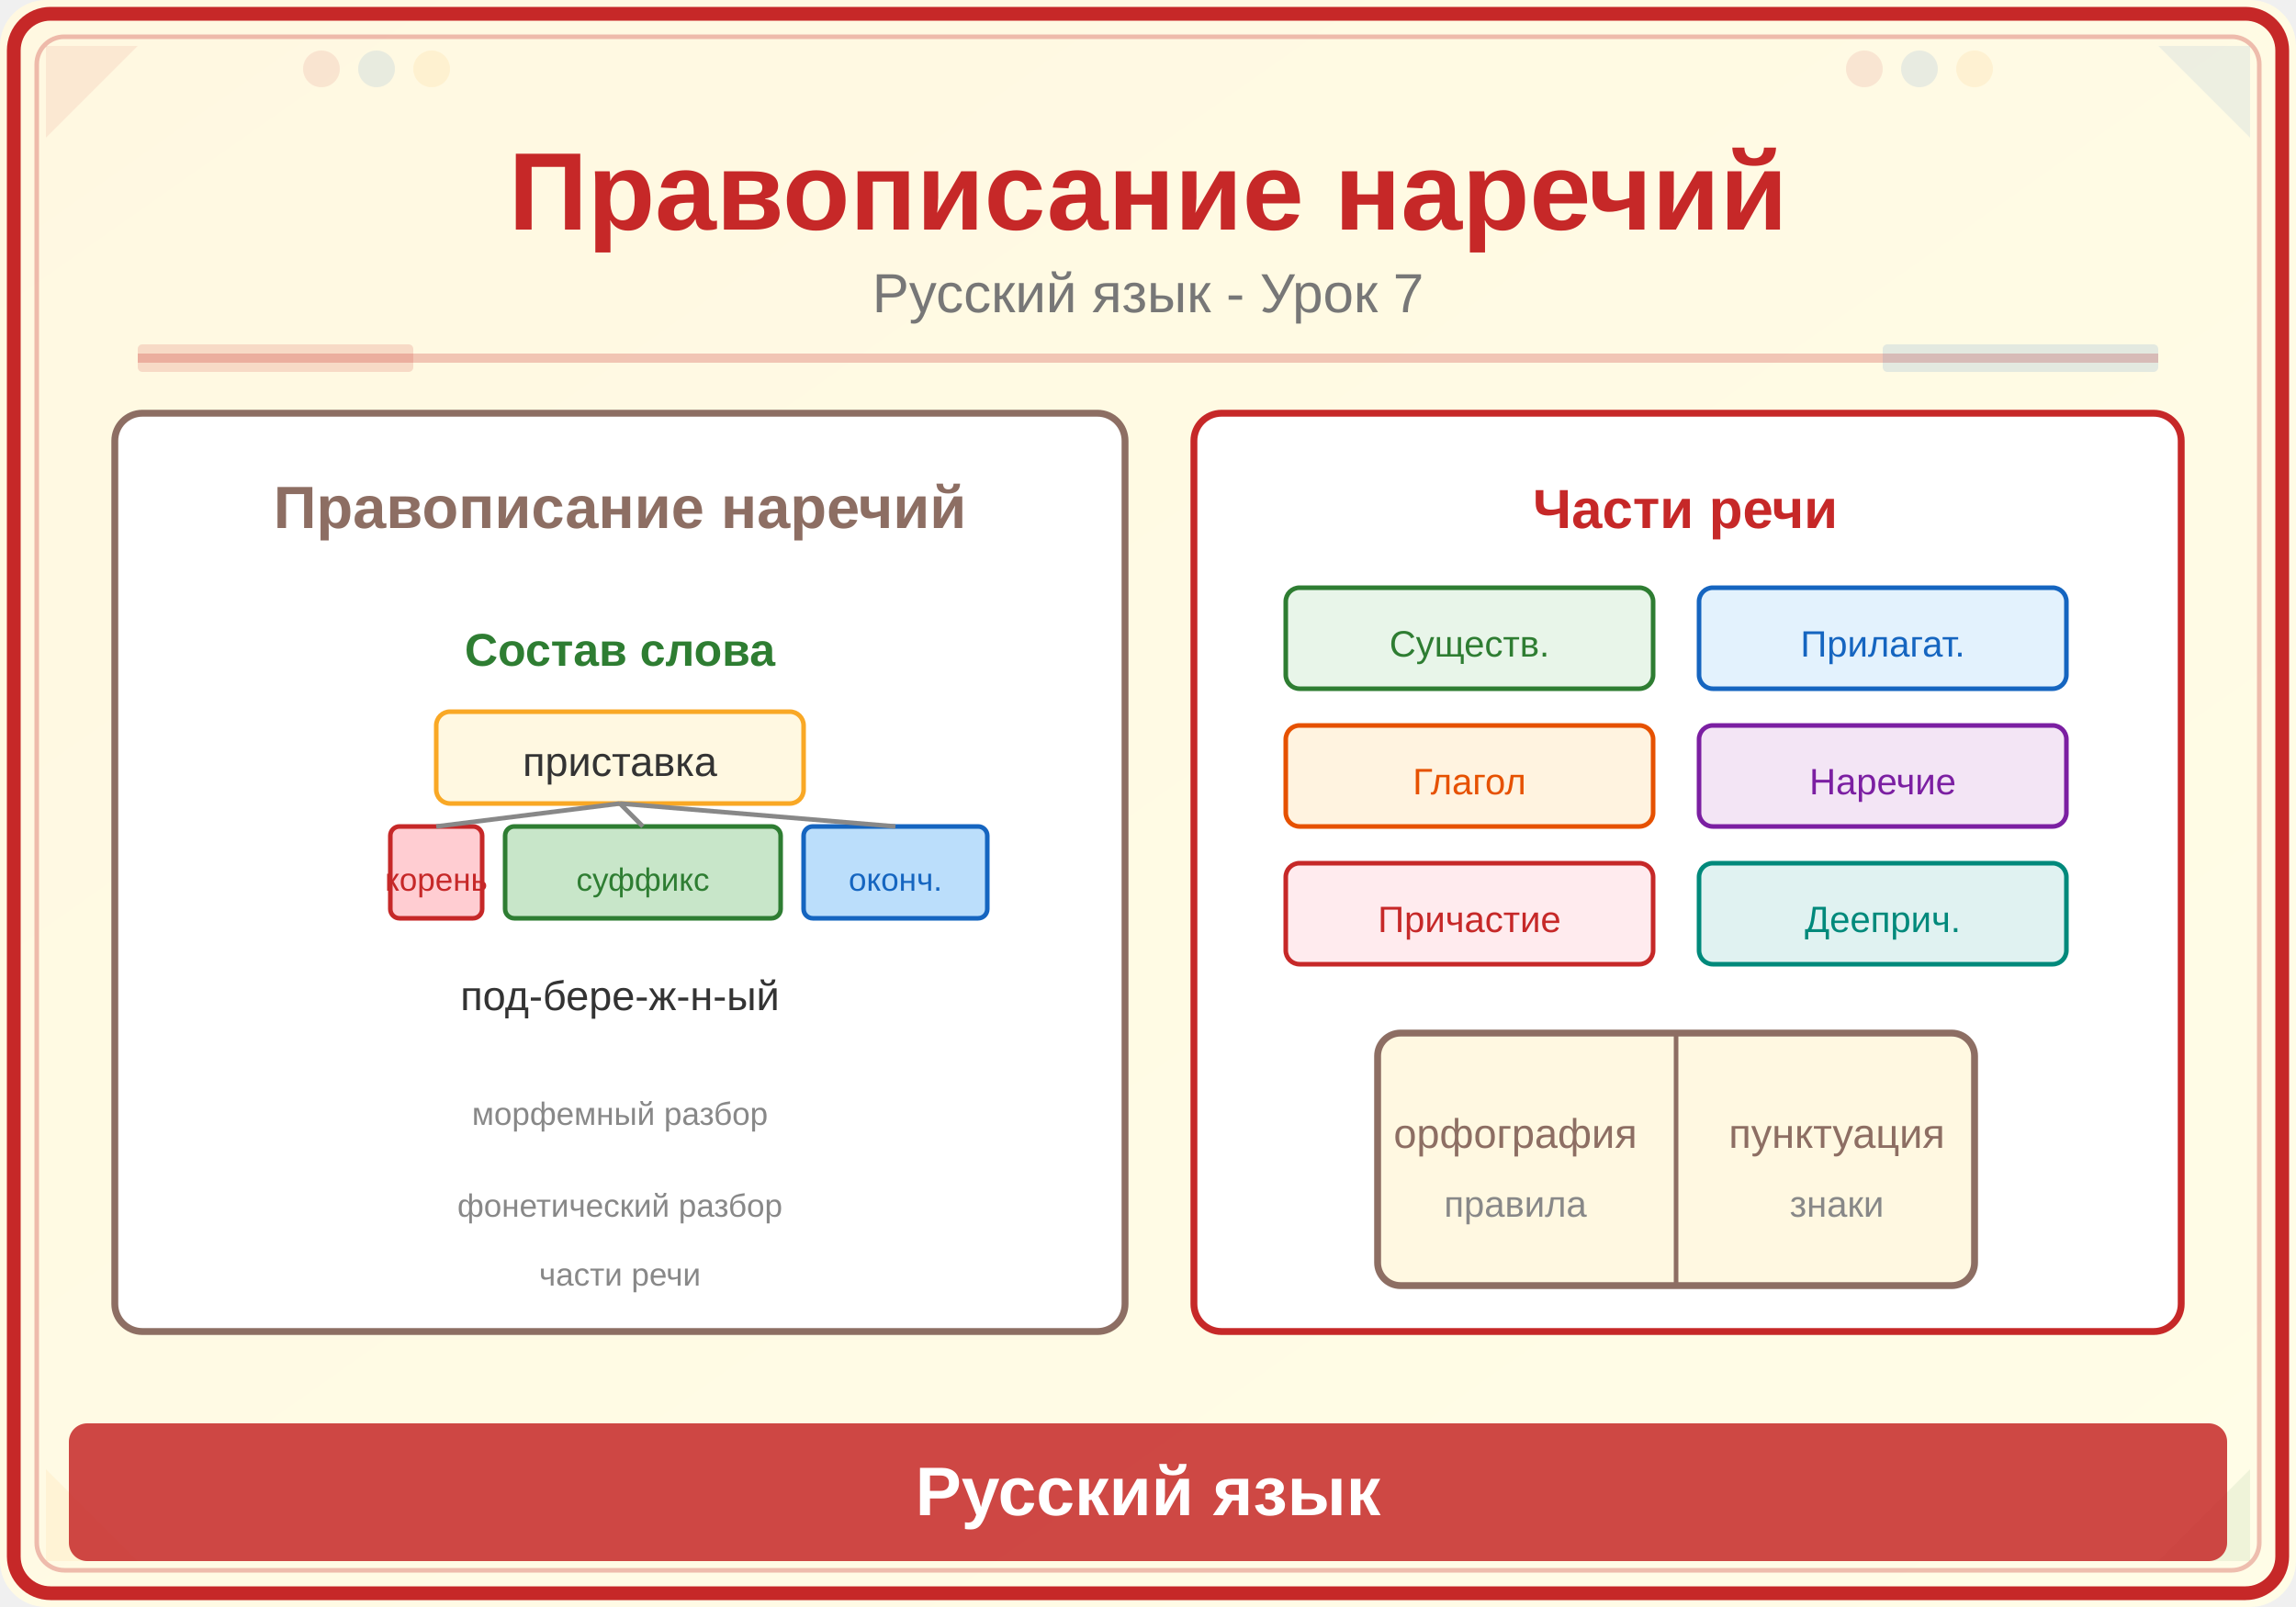
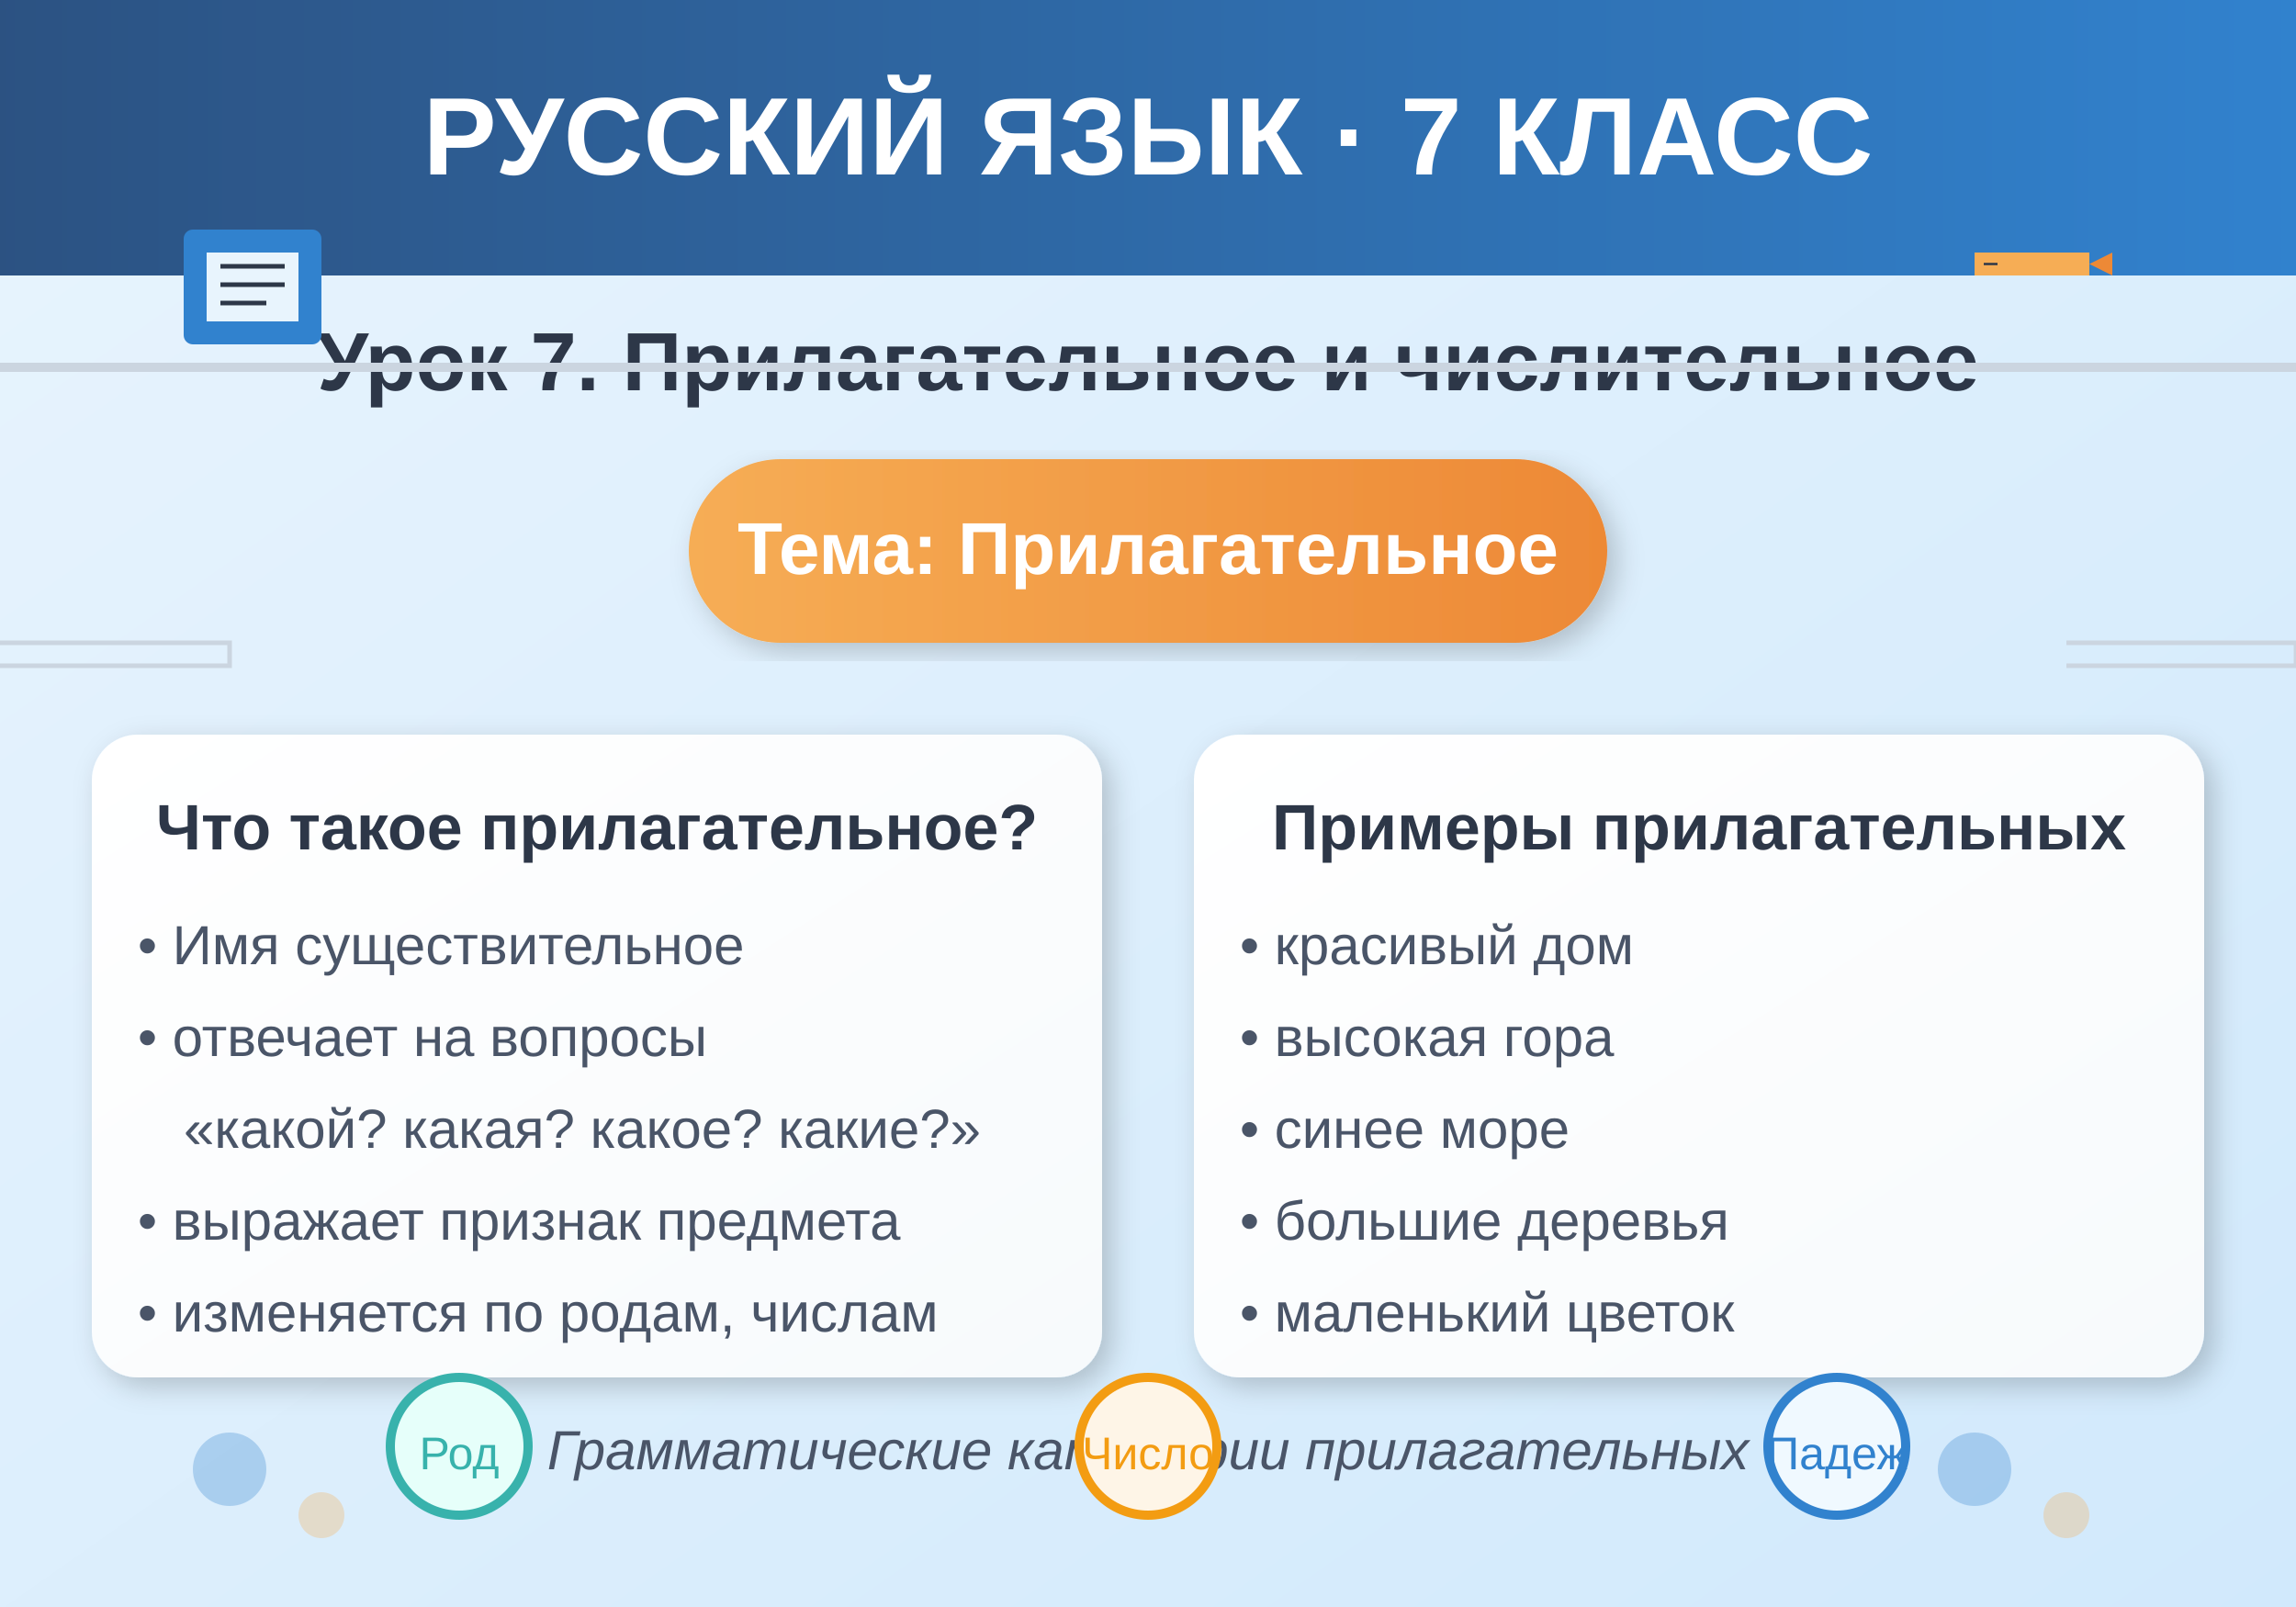
<svg xmlns="http://www.w3.org/2000/svg" viewBox="0 0 500 350">
  <defs>
-     <linearGradient id="bg" x1="0" y1="0" x2="1" y2="1">
-       <stop offset="0%" stop-color="#FFF8E1" />
-       <stop offset="100%" stop-color="#FFFDE7" />
+     <linearGradient id="bgGrad" x1="0%" y1="0%" x2="100%" y2="100%">
+       <stop offset="0%" style="stop-color:#e8f4fd;stop-opacity:1" />
+       <stop offset="100%" style="stop-color:#d1e9fc;stop-opacity:1" />
    </linearGradient>
+     <linearGradient id="headerGrad" x1="0%" y1="0%" x2="100%" y2="0%">
+       <stop offset="0%" style="stop-color:#2c5282;stop-opacity:1" />
+       <stop offset="100%" style="stop-color:#3182ce;stop-opacity:1" />
+     </linearGradient>
+     <linearGradient id="cardGrad" x1="0%" y1="0%" x2="100%" y2="100%">
+       <stop offset="0%" style="stop-color:#ffffff;stop-opacity:1" />
+       <stop offset="100%" style="stop-color:#f7fafc;stop-opacity:1" />
+     </linearGradient>
+     <linearGradient id="highlightGrad" x1="0%" y1="0%" x2="100%" y2="0%">
+       <stop offset="0%" style="stop-color:#f6ad55;stop-opacity:1" />
+       <stop offset="100%" style="stop-color:#ed8936;stop-opacity:1" />
+     </linearGradient>
+     <filter id="shadow">
+       <feDropShadow dx="2" dy="2" stdDeviation="3" flood-opacity="0.2" />
+     </filter>
  </defs>
-   <rect width="500" height="350" fill="url(#bg)" rx="10" />
-   <rect x="3" y="3" width="494" height="344" rx="8" fill="none" stroke="#C62828" stroke-width="3" />
-   <rect x="8" y="8" width="484" height="334" rx="6" fill="none" stroke="#C62828" stroke-width="1" opacity="0.3" />
-   <polygon points="10,10 30,10 10,30" fill="#C62828" opacity="0.08" />
-   <polygon points="490,10 470,10 490,30" fill="#1565C0" opacity="0.08" />
-   <polygon points="10,340 30,340 10,320" fill="#F9A825" opacity="0.08" />
-   <polygon points="490,340 470,340 490,320" fill="#2E7D32" opacity="0.08" />
-   <circle cx="70" cy="15" r="4" fill="#C62828" opacity="0.1" />
-   <circle cx="82" cy="15" r="4" fill="#1565C0" opacity="0.1" />
-   <circle cx="94" cy="15" r="4" fill="#F9A825" opacity="0.1" />
-   <circle cx="406" cy="15" r="4" fill="#C62828" opacity="0.1" />
-   <circle cx="418" cy="15" r="4" fill="#1565C0" opacity="0.1" />
-   <circle cx="430" cy="15" r="4" fill="#F9A825" opacity="0.1" />
-   <text x="250" y="50" font-family="Arial,sans-serif" font-size="24" font-weight="bold" fill="#C62828" text-anchor="middle">Правописание наречий</text>
-   <text x="250" y="68" font-family="Arial,sans-serif" font-size="12" fill="#777" text-anchor="middle">Русский язык - Урок 7</text>
-   <line x1="30" y1="78" x2="470" y2="78" stroke="#C62828" stroke-width="2" opacity="0.25" />
-   <rect x="30" y="75" width="60" height="6" fill="#C62828" opacity="0.15" rx="1" />
-   <rect x="410" y="75" width="60" height="6" fill="#1565C0" opacity="0.12" rx="1" />
-   <rect x="25" y="90" width="220" height="200" rx="6" fill="white" stroke="#8D6E63" stroke-width="1.5" />
-   <text x="135" y="115" font-family="Arial,sans-serif" font-size="13" fill="#8D6E63" text-anchor="middle" font-weight="bold">Правописание наречий</text>
-   <text x="135" y="145" font-family="Arial,sans-serif" font-size="10" fill="#2E7D32" text-anchor="middle" font-weight="bold">Состав слова</text>
-   <rect x="95" y="155" width="80" height="20" rx="3" fill="#FFF8E1" stroke="#F9A825" stroke-width="1" />
-   <text x="135" y="169" font-family="Arial,sans-serif" font-size="9" fill="#333" text-anchor="middle">приставка</text>
-   <rect x="85" y="180" width="20" height="20" rx="2" fill="#FFCDD2" stroke="#C62828" stroke-width="1" />
-   <text x="95" y="194" font-family="Arial,sans-serif" font-size="7" fill="#C62828" text-anchor="middle">корень</text>
-   <rect x="110" y="180" width="60" height="20" rx="2" fill="#C8E6C9" stroke="#2E7D32" stroke-width="1" />
-   <text x="140" y="194" font-family="Arial,sans-serif" font-size="7" fill="#2E7D32" text-anchor="middle">суффикс</text>
-   <rect x="175" y="180" width="40" height="20" rx="2" fill="#BBDEFB" stroke="#1565C0" stroke-width="1" />
-   <text x="195" y="194" font-family="Arial,sans-serif" font-size="7" fill="#1565C0" text-anchor="middle">оконч.</text>
-   <line x1="135" y1="175" x2="95" y2="180" stroke="#888" stroke-width="1" />
-   <line x1="135" y1="175" x2="140" y2="180" stroke="#888" stroke-width="1" />
-   <line x1="135" y1="175" x2="195" y2="180" stroke="#888" stroke-width="1" />
-   <text x="135" y="220" font-family="Arial,sans-serif" font-size="9" fill="#333" text-anchor="middle">под-бере-ж-н-ый</text>
-   <text x="135" y="245" font-family="Arial,sans-serif" font-size="7" fill="#888" text-anchor="middle">морфемный разбор</text>
-   <text x="135" y="265" font-family="Arial,sans-serif" font-size="7" fill="#888" text-anchor="middle">фонетический разбор</text>
-   <text x="135" y="280" font-family="Arial,sans-serif" font-size="7" fill="#888" text-anchor="middle">части речи</text>
-   <rect x="260" y="90" width="215" height="200" rx="6" fill="white" stroke="#C62828" stroke-width="1.5" />
-   <text x="367" y="115" font-family="Arial,sans-serif" font-size="12" fill="#C62828" text-anchor="middle" font-weight="bold">Части речи</text>
-   <rect x="280" y="128" width="80" height="22" rx="3" fill="#E8F5E9" stroke="#2E7D32" stroke-width="1" />
-   <text x="320" y="143" font-family="Arial,sans-serif" font-size="8" fill="#2E7D32" text-anchor="middle">Существ.</text>
-   <rect x="370" y="128" width="80" height="22" rx="3" fill="#E3F2FD" stroke="#1565C0" stroke-width="1" />
-   <text x="410" y="143" font-family="Arial,sans-serif" font-size="8" fill="#1565C0" text-anchor="middle">Прилагат.</text>
-   <rect x="280" y="158" width="80" height="22" rx="3" fill="#FFF3E0" stroke="#E65100" stroke-width="1" />
-   <text x="320" y="173" font-family="Arial,sans-serif" font-size="8" fill="#E65100" text-anchor="middle">Глагол</text>
-   <rect x="370" y="158" width="80" height="22" rx="3" fill="#F3E5F5" stroke="#7B1FA2" stroke-width="1" />
-   <text x="410" y="173" font-family="Arial,sans-serif" font-size="8" fill="#7B1FA2" text-anchor="middle">Наречие</text>
-   <rect x="280" y="188" width="80" height="22" rx="3" fill="#FFEBEE" stroke="#C62828" stroke-width="1" />
-   <text x="320" y="203" font-family="Arial,sans-serif" font-size="8" fill="#C62828" text-anchor="middle">Причастие</text>
-   <rect x="370" y="188" width="80" height="22" rx="3" fill="#E0F2F1" stroke="#00897B" stroke-width="1" />
-   <text x="410" y="203" font-family="Arial,sans-serif" font-size="8" fill="#00897B" text-anchor="middle">Дееприч.</text>
-   <rect x="300" y="225" width="130" height="55" rx="5" fill="#FFF8E1" stroke="#8D6E63" stroke-width="1.5" />
-   <line x1="365" y1="225" x2="365" y2="280" stroke="#8D6E63" stroke-width="1" />
-   <text x="330" y="250" font-family="Arial,sans-serif" font-size="9" fill="#8D6E63" text-anchor="middle">орфография</text>
-   <text x="330" y="265" font-family="Arial,sans-serif" font-size="8" fill="#888" text-anchor="middle">правила</text>
-   <text x="400" y="250" font-family="Arial,sans-serif" font-size="9" fill="#8D6E63" text-anchor="middle">пунктуация</text>
-   <text x="400" y="265" font-family="Arial,sans-serif" font-size="8" fill="#888" text-anchor="middle">знаки</text>
-   <rect x="15" y="310" width="470" height="30" rx="4" fill="#C62828" opacity="0.85" />
-   <text x="250" y="330" font-family="Arial,sans-serif" font-size="15" text-anchor="middle" fill="white" font-weight="bold">Русский язык</text>
+   <rect width="500" height="350" fill="url(#bgGrad)" />
+   <rect x="0" y="0" width="500" height="60" fill="url(#headerGrad)" />
+   <text x="250" y="38" text-anchor="middle" fill="white" font-family="Arial, sans-serif" font-size="24" font-weight="bold">
+     РУССКИЙ ЯЗЫК · 7 КЛАСС
+   </text>
+   <text x="250" y="85" text-anchor="middle" fill="#2d3748" font-family="Arial, sans-serif" font-size="18" font-weight="600">
+     Урок 7. Прилагательное и числительное
+   </text>
+   <rect x="150" y="100" width="200" height="40" rx="20" fill="url(#highlightGrad)" filter="url(#shadow)" />
+   <text x="250" y="125" text-anchor="middle" fill="white" font-family="Arial, sans-serif" font-size="16" font-weight="600">
+     Тема: Прилагательное
+   </text>
+   <g transform="translate(20, 160)">
+     <rect width="220" height="140" rx="10" fill="url(#cardGrad)" filter="url(#shadow)" />
+     <text x="110" y="25" text-anchor="middle" fill="#2d3748" font-family="Arial, sans-serif" font-size="14" font-weight="600">
+       Что такое прилагательное?
+     </text>
+     <text x="10" y="50" fill="#4a5568" font-family="Arial, sans-serif" font-size="12">
+       • Имя существительное
+     </text>
+     <text x="10" y="70" fill="#4a5568" font-family="Arial, sans-serif" font-size="12">
+       • отвечает на вопросы
+     </text>
+     <text x="20" y="90" fill="#4a5568" font-family="Arial, sans-serif" font-size="12">
+       «какой? какая? какое? какие?»
+     </text>
+     <text x="10" y="110" fill="#4a5568" font-family="Arial, sans-serif" font-size="12">
+       • выражает признак предмета
+     </text>
+     <text x="10" y="130" fill="#4a5568" font-family="Arial, sans-serif" font-size="12">
+       • изменяется по родам, числам
+     </text>
+   </g>
+   <g transform="translate(260, 160)">
+     <rect width="220" height="140" rx="10" fill="url(#cardGrad)" filter="url(#shadow)" />
+     <text x="110" y="25" text-anchor="middle" fill="#2d3748" font-family="Arial, sans-serif" font-size="14" font-weight="600">
+       Примеры прилагательных
+     </text>
+     <text x="10" y="50" fill="#4a5568" font-family="Arial, sans-serif" font-size="12">
+       • красивый дом
+     </text>
+     <text x="10" y="70" fill="#4a5568" font-family="Arial, sans-serif" font-size="12">
+       • высокая гора
+     </text>
+     <text x="10" y="90" fill="#4a5568" font-family="Arial, sans-serif" font-size="12">
+       • синее море
+     </text>
+     <text x="10" y="110" fill="#4a5568" font-family="Arial, sans-serif" font-size="12">
+       • большие деревья
+     </text>
+     <text x="10" y="130" fill="#4a5568" font-family="Arial, sans-serif" font-size="12">
+       • маленький цветок
+     </text>
+   </g>
+   <g transform="translate(40, 50)">
+     <rect width="30" height="25" rx="2" fill="#3182ce" />
+     <rect x="5" y="5" width="20" height="15" fill="#e8f4fd" />
+     <line x1="8" y1="8" x2="22" y2="8" stroke="#2d3748" stroke-width="1" />
+     <line x1="8" y1="12" x2="22" y2="12" stroke="#2d3748" stroke-width="1" />
+     <line x1="8" y1="16" x2="18" y2="16" stroke="#2d3748" stroke-width="1" />
+   </g>
+   <g transform="translate(430, 50)">
+     <rect x="0" y="5" width="25" height="5" fill="#f6ad55" />
+     <polygon points="25,7.5 30,5 30,10" fill="#ed8936" />
+     <line x1="2" y1="7.5" x2="5" y2="7.5" stroke="#2d3748" stroke-width="0.5" />
+   </g>
+   <circle cx="50" cy="320" r="8" fill="#3182ce" opacity="0.3" />
+   <circle cx="70" cy="330" r="5" fill="#f6ad55" opacity="0.3" />
+   <circle cx="430" cy="320" r="8" fill="#3182ce" opacity="0.3" />
+   <circle cx="450" cy="330" r="5" fill="#f6ad55" opacity="0.3" />
+   <line x1="0" y1="80" x2="500" y2="80" stroke="#cbd5e0" stroke-width="2" />
+   <text x="250" y="320" text-anchor="middle" fill="#4a5568" font-family="Arial, sans-serif" font-size="12" font-style="italic">
+     Грамматические категории прилагательных
+   </text>
+   <g transform="translate(100, 315)">
+     <circle r="15" fill="#e6fffa" stroke="#38b2ac" stroke-width="2" />
+     <text text-anchor="middle" y="5" fill="#38b2ac" font-family="Arial, sans-serif" font-size="10">Род</text>
+   </g>
+   <g transform="translate(250, 315)">
+     <circle r="15" fill="#fef5e7" stroke="#f39c12" stroke-width="2" />
+     <text text-anchor="middle" y="5" fill="#f39c12" font-family="Arial, sans-serif" font-size="10">Число</text>
+   </g>
+   <g transform="translate(400, 315)">
+     <circle r="15" fill="#f0f9ff" stroke="#3182ce" stroke-width="2" />
+     <text text-anchor="middle" y="5" fill="#3182ce" font-family="Arial, sans-serif" font-size="10">Падеж</text>
+   </g>
+   <path d="M 0 140 L 50 140 L 50 145 L 0 145" fill="none" stroke="#cbd5e0" stroke-width="1" />
+   <path d="M 450 140 L 500 140 L 500 145 L 450 145" fill="none" stroke="#cbd5e0" stroke-width="1" />
</svg>
